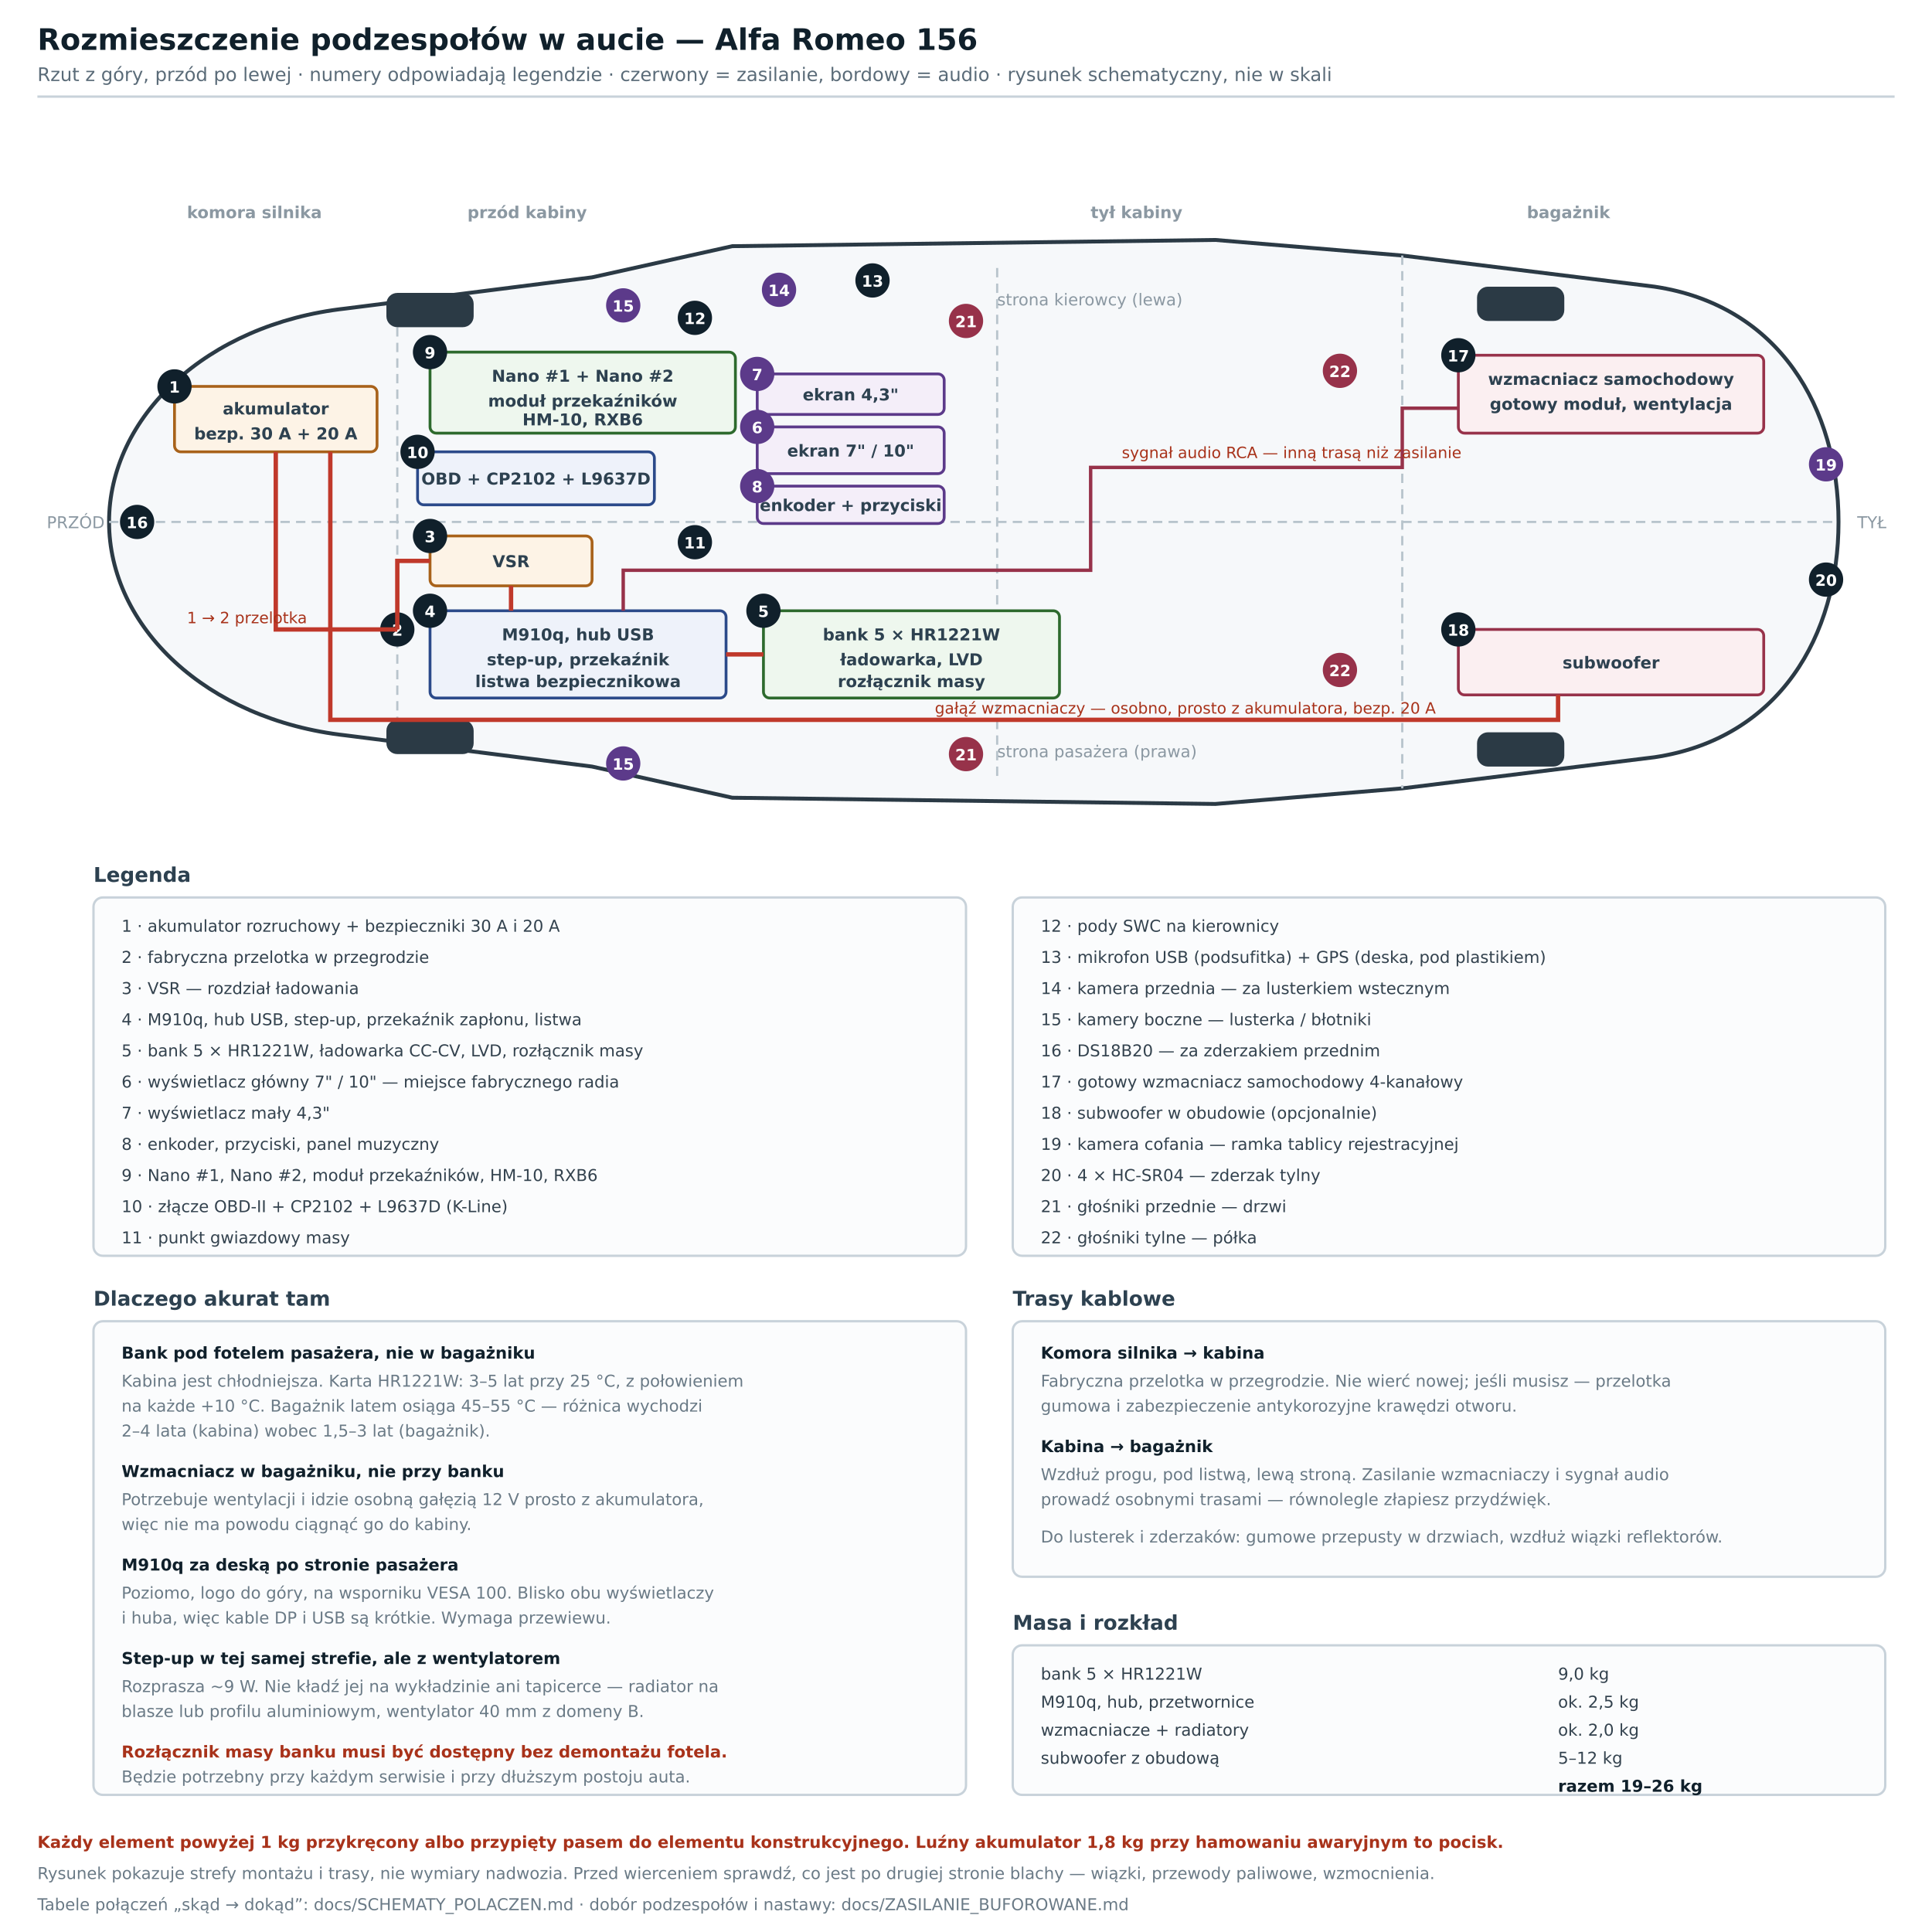
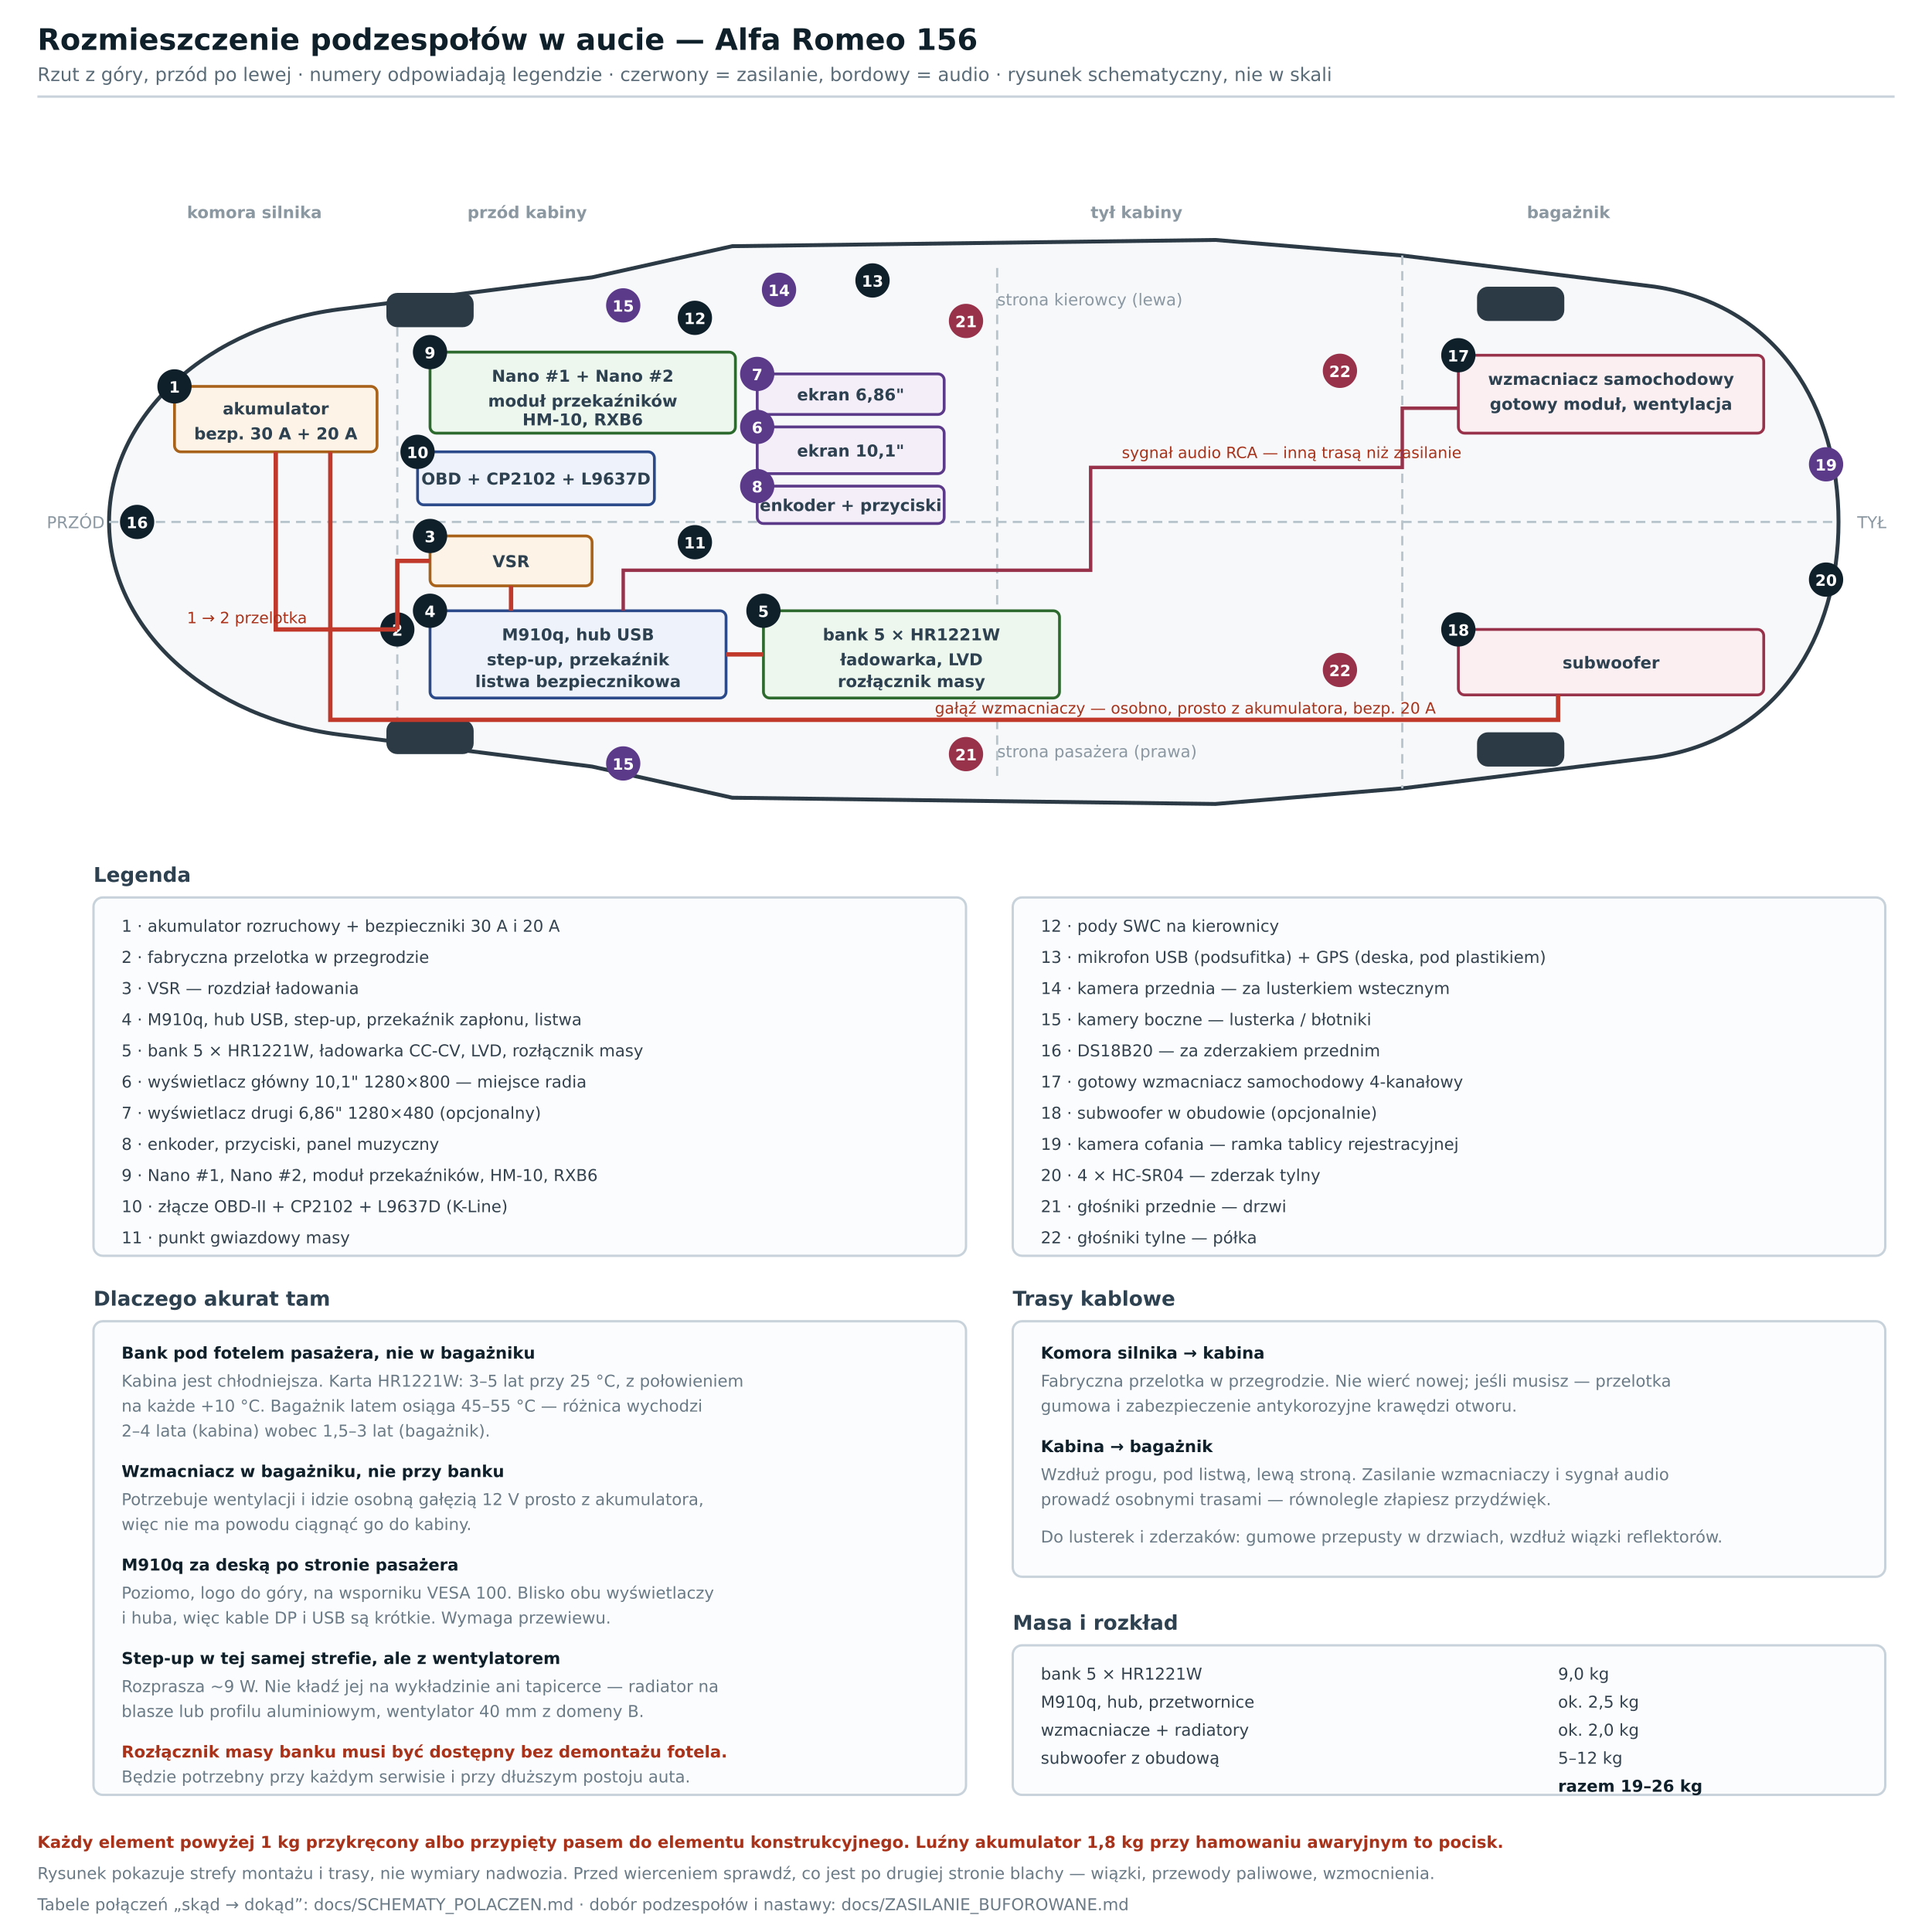
<svg xmlns="http://www.w3.org/2000/svg" width="1240" height="1240" viewBox="0 0 1240 1240" font-family="DejaVu Sans, Verdana, sans-serif">
  <style>
    .bg    { fill: #ffffff; }
    .body  { fill: #f6f8fa; stroke: #2b3a45; stroke-width: 2.5; }
    .div   { stroke: #b8c4cc; stroke-width: 1.4; fill: none; stroke-dasharray: 6 4; }
    .zoneA { fill: #eef7ee; stroke: #2d6a2d; stroke-width: 1.8; rx: 4; }
    .zoneB { fill: #eef2fa; stroke: #2b4a8a; stroke-width: 1.8; rx: 4; }
    .zoneC { fill: #fbeff1; stroke: #97324a; stroke-width: 1.8; rx: 4; }
    .zoneS { fill: #fdf3e6; stroke: #a8621a; stroke-width: 1.8; rx: 4; }
    .zoneV { fill: #f4eef9; stroke: #5c3a8a; stroke-width: 1.8; rx: 4; }
    .pin   { fill: #10202b; }
    .pinV  { fill: #5c3a8a; }
    .pinC  { fill: #97324a; }
    .pinT  { font-size: 10px; font-weight: bold; fill: #ffffff; text-anchor: middle; }
    .route { stroke: #c0392b; stroke-width: 2.8; fill: none; }
    .routeA{ stroke: #97324a; stroke-width: 2.2; fill: none; }
    .ttl   { font-size: 19px; font-weight: bold; fill: #10202b; }
    .sub   { font-size: 12px; fill: #5a6b78; }
    .zt    { font-size: 10.5px; font-weight: bold; fill: #2d4150; text-anchor: middle; }
    .ax    { font-size: 10.5px; fill: #8b98a2; }
    .axb   { font-size: 10.5px; font-weight: bold; fill: #8b98a2; }
    .sec   { font-size: 13px; font-weight: bold; fill: #2d4150; }
    .tb    { font-size: 10.5px; font-weight: bold; fill: #10202b; }
    .tl    { font-size: 10.5px; fill: #33424e; }
    .note  { font-size: 10.5px; fill: #6a7a86; }
    .warn  { font-size: 10.5px; font-weight: bold; fill: #a8321a; }
    .rl    { font-size: 10px; fill: #a8321a; }
  </style>
  <rect class="bg" x="0" y="0" width="1240" height="1240" />
  <text class="ttl" x="24" y="32">Rozmieszczenie podzespołów w aucie — Alfa Romeo 156</text>
  <text class="sub" x="24" y="52">Rzut z góry, przód po lewej · numery odpowiadają legendzie · czerwony = zasilanie, bordowy = audio · rysunek schematyczny, nie w skali</text>
  <line x1="24" y1="62" x2="1216" y2="62" stroke="#c8d2da" stroke-width="1.5" />
  <path class="body" d="M70 335       C 70 268, 132 208, 222 198       L 380 178 L 470 158 L 780 154 L 900 164       L 1062 184 C 1142 196, 1180 262, 1180 335       C 1180 408, 1142 474, 1062 486       L 900 506 L 780 516 L 470 512 L 380 492 L 222 472       C 132 462, 70 402, 70 335 Z" />
  <path class="div" d="M255 200 L255 470" />
  <path class="div" d="M640 172 L640 498" />
  <path class="div" d="M900 164 L900 506" />
  <path class="div" d="M70 335 L1180 335" />
  <rect x="248" y="188" width="56" height="22" rx="7" fill="#2b3a45" />
  <rect x="248" y="462" width="56" height="22" rx="7" fill="#2b3a45" />
  <rect x="948" y="184" width="56" height="22" rx="7" fill="#2b3a45" />
  <rect x="948" y="470" width="56" height="22" rx="7" fill="#2b3a45" />
  <text class="axb" x="120" y="140">komora silnika</text>
  <text class="axb" x="300" y="140">przód kabiny</text>
  <text class="axb" x="700" y="140">tył kabiny</text>
  <text class="axb" x="980" y="140">bagażnik</text>
  <text class="ax" x="30" y="339">PRZÓD</text>
  <text class="ax" x="1192" y="339">TYŁ</text>
  <text class="ax" x="640" y="196">strona kierowcy (lewa)</text>
  <text class="ax" x="640" y="486">strona pasażera (prawa)</text>
  <rect class="zoneS" x="112" y="248" width="130" height="42" />
  <text class="zt" x="177" y="266">akumulator</text>
  <text class="zt" x="177" y="282">bezp. 30 A + 20 A</text>
  <circle class="pin" cx="112" cy="248" r="11" />
  <text class="pinT" x="112" y="252">1</text>
  <circle class="pin" cx="88" cy="335" r="11" />
  <text class="pinT" x="88" y="339">16</text>
  <circle class="pin" cx="255" cy="404" r="11" />
  <text class="pinT" x="255" y="408">2</text>
  <rect class="zoneA" x="276" y="226" width="196" height="52" />
  <text class="zt" x="374" y="245">Nano #1 + Nano #2</text>
  <text class="zt" x="374" y="261">moduł przekaźników</text>
  <text class="zt" x="374" y="273">HM-10, RXB6</text>
  <circle class="pin" cx="276" cy="226" r="11" />
  <text class="pinT" x="276" y="230">9</text>
  <rect class="zoneB" x="268" y="290" width="152" height="34" />
  <text class="zt" x="344" y="311">OBD + CP2102 + L9637D</text>
  <circle class="pin" cx="268" cy="290" r="11" />
  <text class="pinT" x="268" y="294">10</text>
  <rect class="zoneS" x="276" y="344" width="104" height="32" />
  <text class="zt" x="328" y="364">VSR</text>
  <circle class="pin" cx="276" cy="344" r="11" />
  <text class="pinT" x="276" y="348">3</text>
  <rect class="zoneB" x="276" y="392" width="190" height="56" />
  <text class="zt" x="371" y="411">M910q, hub USB</text>
  <text class="zt" x="371" y="427">step-up, przekaźnik</text>
  <text class="zt" x="371" y="441">listwa bezpiecznikowa</text>
  <circle class="pin" cx="276" cy="392" r="11" />
  <text class="pinT" x="276" y="396">4</text>
  <rect class="zoneA" x="490" y="392" width="190" height="56" />
  <text class="zt" x="585" y="411">bank 5 × HR1221W</text>
  <text class="zt" x="585" y="427">ładowarka, LVD</text>
  <text class="zt" x="585" y="441">rozłącznik masy</text>
  <circle class="pin" cx="490" cy="392" r="11" />
  <text class="pinT" x="490" y="396">5</text>
  <rect class="zoneV" x="486" y="240" width="120" height="26" />
-   <text class="zt" x="546" y="257">ekran 4,3"</text>
+   <text class="zt" x="546" y="257">ekran 6,86"</text>
  <circle class="pinV" cx="486" cy="240" r="11" />
  <text class="pinT" x="486" y="244">7</text>
  <rect class="zoneV" x="486" y="274" width="120" height="30" />
-   <text class="zt" x="546" y="293">ekran 7" / 10"</text>
+   <text class="zt" x="546" y="293">ekran 10,1"</text>
  <circle class="pinV" cx="486" cy="274" r="11" />
  <text class="pinT" x="486" y="278">6</text>
  <rect class="zoneV" x="486" y="312" width="120" height="24" />
  <text class="zt" x="546" y="328">enkoder + przyciski</text>
  <circle class="pinV" cx="486" cy="312" r="11" />
  <text class="pinT" x="486" y="316">8</text>
  <circle class="pin" cx="446" cy="348" r="11" />
  <text class="pinT" x="446" y="352">11</text>
  <circle class="pinV" cx="400" cy="196" r="11" />
  <text class="pinT" x="400" y="200">15</text>
  <circle class="pinV" cx="400" cy="490" r="11" />
  <text class="pinT" x="400" y="494">15</text>
  <circle class="pin" cx="446" cy="204" r="11" />
  <text class="pinT" x="446" y="208">12</text>
  <circle class="pinV" cx="500" cy="186" r="11" />
  <text class="pinT" x="500" y="190">14</text>
  <circle class="pin" cx="560" cy="180" r="11" />
  <text class="pinT" x="560" y="184">13</text>
  <circle class="pinC" cx="620" cy="206" r="11" />
  <text class="pinT" x="620" y="210">21</text>
  <circle class="pinC" cx="620" cy="484" r="11" />
  <text class="pinT" x="620" y="488">21</text>
  <circle class="pinC" cx="860" cy="238" r="11" />
  <text class="pinT" x="860" y="242">22</text>
  <circle class="pinC" cx="860" cy="430" r="11" />
  <text class="pinT" x="860" y="434">22</text>
  <rect class="zoneC" x="936" y="228" width="196" height="50" />
  <text class="zt" x="1034" y="247">wzmacniacz samochodowy</text>
  <text class="zt" x="1034" y="263">gotowy moduł, wentylacja</text>
  <circle class="pin" cx="936" cy="228" r="11" />
  <text class="pinT" x="936" y="232">17</text>
  <rect class="zoneC" x="936" y="404" width="196" height="42" />
  <text class="zt" x="1034" y="429">subwoofer</text>
  <circle class="pin" cx="936" cy="404" r="11" />
  <text class="pinT" x="936" y="408">18</text>
  <circle class="pinV" cx="1172" cy="298" r="11" />
  <text class="pinT" x="1172" y="302">19</text>
  <circle class="pin" cx="1172" cy="372" r="11" />
  <text class="pinT" x="1172" y="376">20</text>
  <path class="route" d="M177 290 L177 404 L255 404" />
  <path class="route" d="M255 404 L255 360 L276 360" />
  <path class="route" d="M328 376 L328 392" />
  <path class="route" d="M466 420 L490 420" />
  <text class="rl" x="120" y="400">1 → 2 przelotka</text>
  <path class="route" d="M212 290 L212 462 L1000 462 L1000 446" />
  <text class="rl" x="600" y="458">gałąź wzmacniaczy — osobno, prosto z akumulatora, bezp. 20 A</text>
  <path class="routeA" d="M400 392 L400 366 L700 366 L700 300 L900 300 L900 262 L936 262" />
  <text class="rl" x="720" y="294">sygnał audio RCA — inną trasą niż zasilanie</text>
  <text class="sec" x="60" y="566">Legenda</text>
  <rect x="60" y="576" width="560" height="230" fill="#fbfcfd" stroke="#c8d2da" stroke-width="1.5" rx="6" />
  <text class="tl" x="78" y="598">1 · akumulator rozruchowy + bezpieczniki 30 A i 20 A</text>
  <text class="tl" x="78" y="618">2 · fabryczna przelotka w przegrodzie</text>
  <text class="tl" x="78" y="638">3 · VSR — rozdział ładowania</text>
  <text class="tl" x="78" y="658">4 · M910q, hub USB, step-up, przekaźnik zapłonu, listwa</text>
  <text class="tl" x="78" y="678">5 · bank 5 × HR1221W, ładowarka CC-CV, LVD, rozłącznik masy</text>
-   <text class="tl" x="78" y="698">6 · wyświetlacz główny 7" / 10" — miejsce fabrycznego radia</text>
-   <text class="tl" x="78" y="718">7 · wyświetlacz mały 4,3"</text>
+   <text class="tl" x="78" y="698">6 · wyświetlacz główny 10,1" 1280×800 — miejsce radia</text>
+   <text class="tl" x="78" y="718">7 · wyświetlacz drugi 6,86" 1280×480 (opcjonalny)</text>
  <text class="tl" x="78" y="738">8 · enkoder, przyciski, panel muzyczny</text>
  <text class="tl" x="78" y="758">9 · Nano #1, Nano #2, moduł przekaźników, HM-10, RXB6</text>
  <text class="tl" x="78" y="778">10 · złącze OBD-II + CP2102 + L9637D (K-Line)</text>
  <text class="tl" x="78" y="798">11 · punkt gwiazdowy masy</text>
  <rect x="650" y="576" width="560" height="230" fill="#fbfcfd" stroke="#c8d2da" stroke-width="1.5" rx="6" />
  <text class="tl" x="668" y="598">12 · pody SWC na kierownicy</text>
  <text class="tl" x="668" y="618">13 · mikrofon USB (podsufitka) + GPS (deska, pod plastikiem)</text>
  <text class="tl" x="668" y="638">14 · kamera przednia — za lusterkiem wstecznym</text>
  <text class="tl" x="668" y="658">15 · kamery boczne — lusterka / błotniki</text>
  <text class="tl" x="668" y="678">16 · DS18B20 — za zderzakiem przednim</text>
  <text class="tl" x="668" y="698">17 · gotowy wzmacniacz samochodowy 4-kanałowy</text>
  <text class="tl" x="668" y="718">18 · subwoofer w obudowie (opcjonalnie)</text>
  <text class="tl" x="668" y="738">19 · kamera cofania — ramka tablicy rejestracyjnej</text>
  <text class="tl" x="668" y="758">20 · 4 × HC-SR04 — zderzak tylny</text>
  <text class="tl" x="668" y="778">21 · głośniki przednie — drzwi</text>
  <text class="tl" x="668" y="798">22 · głośniki tylne — półka</text>
  <text class="sec" x="60" y="838">Dlaczego akurat tam</text>
  <rect x="60" y="848" width="560" height="304" fill="#fbfcfd" stroke="#c8d2da" stroke-width="1.5" rx="6" />
  <text class="tb" x="78" y="872">Bank pod fotelem pasażera, nie w bagażniku</text>
  <text class="note" x="78" y="890">Kabina jest chłodniejsza. Karta HR1221W: 3–5 lat przy 25 °C, z połowieniem</text>
  <text class="note" x="78" y="906">na każde +10 °C. Bagażnik latem osiąga 45–55 °C — różnica wychodzi</text>
  <text class="note" x="78" y="922">2–4 lata (kabina) wobec 1,5–3 lat (bagażnik).</text>
  <text class="tb" x="78" y="948">Wzmacniacz w bagażniku, nie przy banku</text>
  <text class="note" x="78" y="966">Potrzebuje wentylacji i idzie osobną gałęzią 12 V prosto z akumulatora,</text>
  <text class="note" x="78" y="982">więc nie ma powodu ciągnąć go do kabiny.</text>
  <text class="tb" x="78" y="1008">M910q za deską po stronie pasażera</text>
  <text class="note" x="78" y="1026">Poziomo, logo do góry, na wsporniku VESA 100. Blisko obu wyświetlaczy</text>
  <text class="note" x="78" y="1042">i huba, więc kable DP i USB są krótkie. Wymaga przewiewu.</text>
  <text class="tb" x="78" y="1068">Step-up w tej samej strefie, ale z wentylatorem</text>
  <text class="note" x="78" y="1086">Rozprasza ~9 W. Nie kładź jej na wykładzinie ani tapicerce — radiator na</text>
  <text class="note" x="78" y="1102">blasze lub profilu aluminiowym, wentylator 40 mm z domeny B.</text>
  <text class="warn" x="78" y="1128">Rozłącznik masy banku musi być dostępny bez demontażu fotela.</text>
  <text class="note" x="78" y="1144">Będzie potrzebny przy każdym serwisie i przy dłuższym postoju auta.</text>
  <text class="sec" x="650" y="838">Trasy kablowe</text>
  <rect x="650" y="848" width="560" height="164" fill="#fbfcfd" stroke="#c8d2da" stroke-width="1.5" rx="6" />
  <text class="tb" x="668" y="872">Komora silnika → kabina</text>
  <text class="note" x="668" y="890">Fabryczna przelotka w przegrodzie. Nie wierć nowej; jeśli musisz — przelotka</text>
  <text class="note" x="668" y="906">gumowa i zabezpieczenie antykorozyjne krawędzi otworu.</text>
  <text class="tb" x="668" y="932">Kabina → bagażnik</text>
  <text class="note" x="668" y="950">Wzdłuż progu, pod listwą, lewą stroną. Zasilanie wzmacniaczy i sygnał audio</text>
  <text class="note" x="668" y="966">prowadź osobnymi trasami — równolegle złapiesz przydźwięk.</text>
  <text class="note" x="668" y="990">Do lusterek i zderzaków: gumowe przepusty w drzwiach, wzdłuż wiązki reflektorów.</text>
  <text class="sec" x="650" y="1046">Masa i rozkład</text>
  <rect x="650" y="1056" width="560" height="96" fill="#fbfcfd" stroke="#c8d2da" stroke-width="1.5" rx="6" />
  <text class="tl" x="668" y="1078">bank 5 × HR1221W</text>
  <text class="tl" x="1000" y="1078">9,0 kg</text>
  <text class="tl" x="668" y="1096">M910q, hub, przetwornice</text>
  <text class="tl" x="1000" y="1096">ok. 2,5 kg</text>
  <text class="tl" x="668" y="1114">wzmacniacze + radiatory</text>
  <text class="tl" x="1000" y="1114">ok. 2,0 kg</text>
  <text class="tl" x="668" y="1132">subwoofer z obudową</text>
  <text class="tl" x="1000" y="1132">5–12 kg</text>
  <text class="tb" x="1000" y="1150">razem 19–26 kg</text>
  <text class="warn" x="24" y="1186">Każdy element powyżej 1 kg przykręcony albo przypięty pasem do elementu konstrukcyjnego. Luźny akumulator 1,8 kg przy hamowaniu awaryjnym to pocisk.</text>
  <text class="note" x="24" y="1206">Rysunek pokazuje strefy montażu i trasy, nie wymiary nadwozia. Przed wierceniem sprawdź, co jest po drugiej stronie blachy — wiązki, przewody paliwowe, wzmocnienia.</text>
  <text class="note" x="24" y="1226">Tabele połączeń „skąd → dokąd”: docs/SCHEMATY_POLACZEN.md · dobór podzespołów i nastawy: docs/ZASILANIE_BUFOROWANE.md</text>
</svg>
